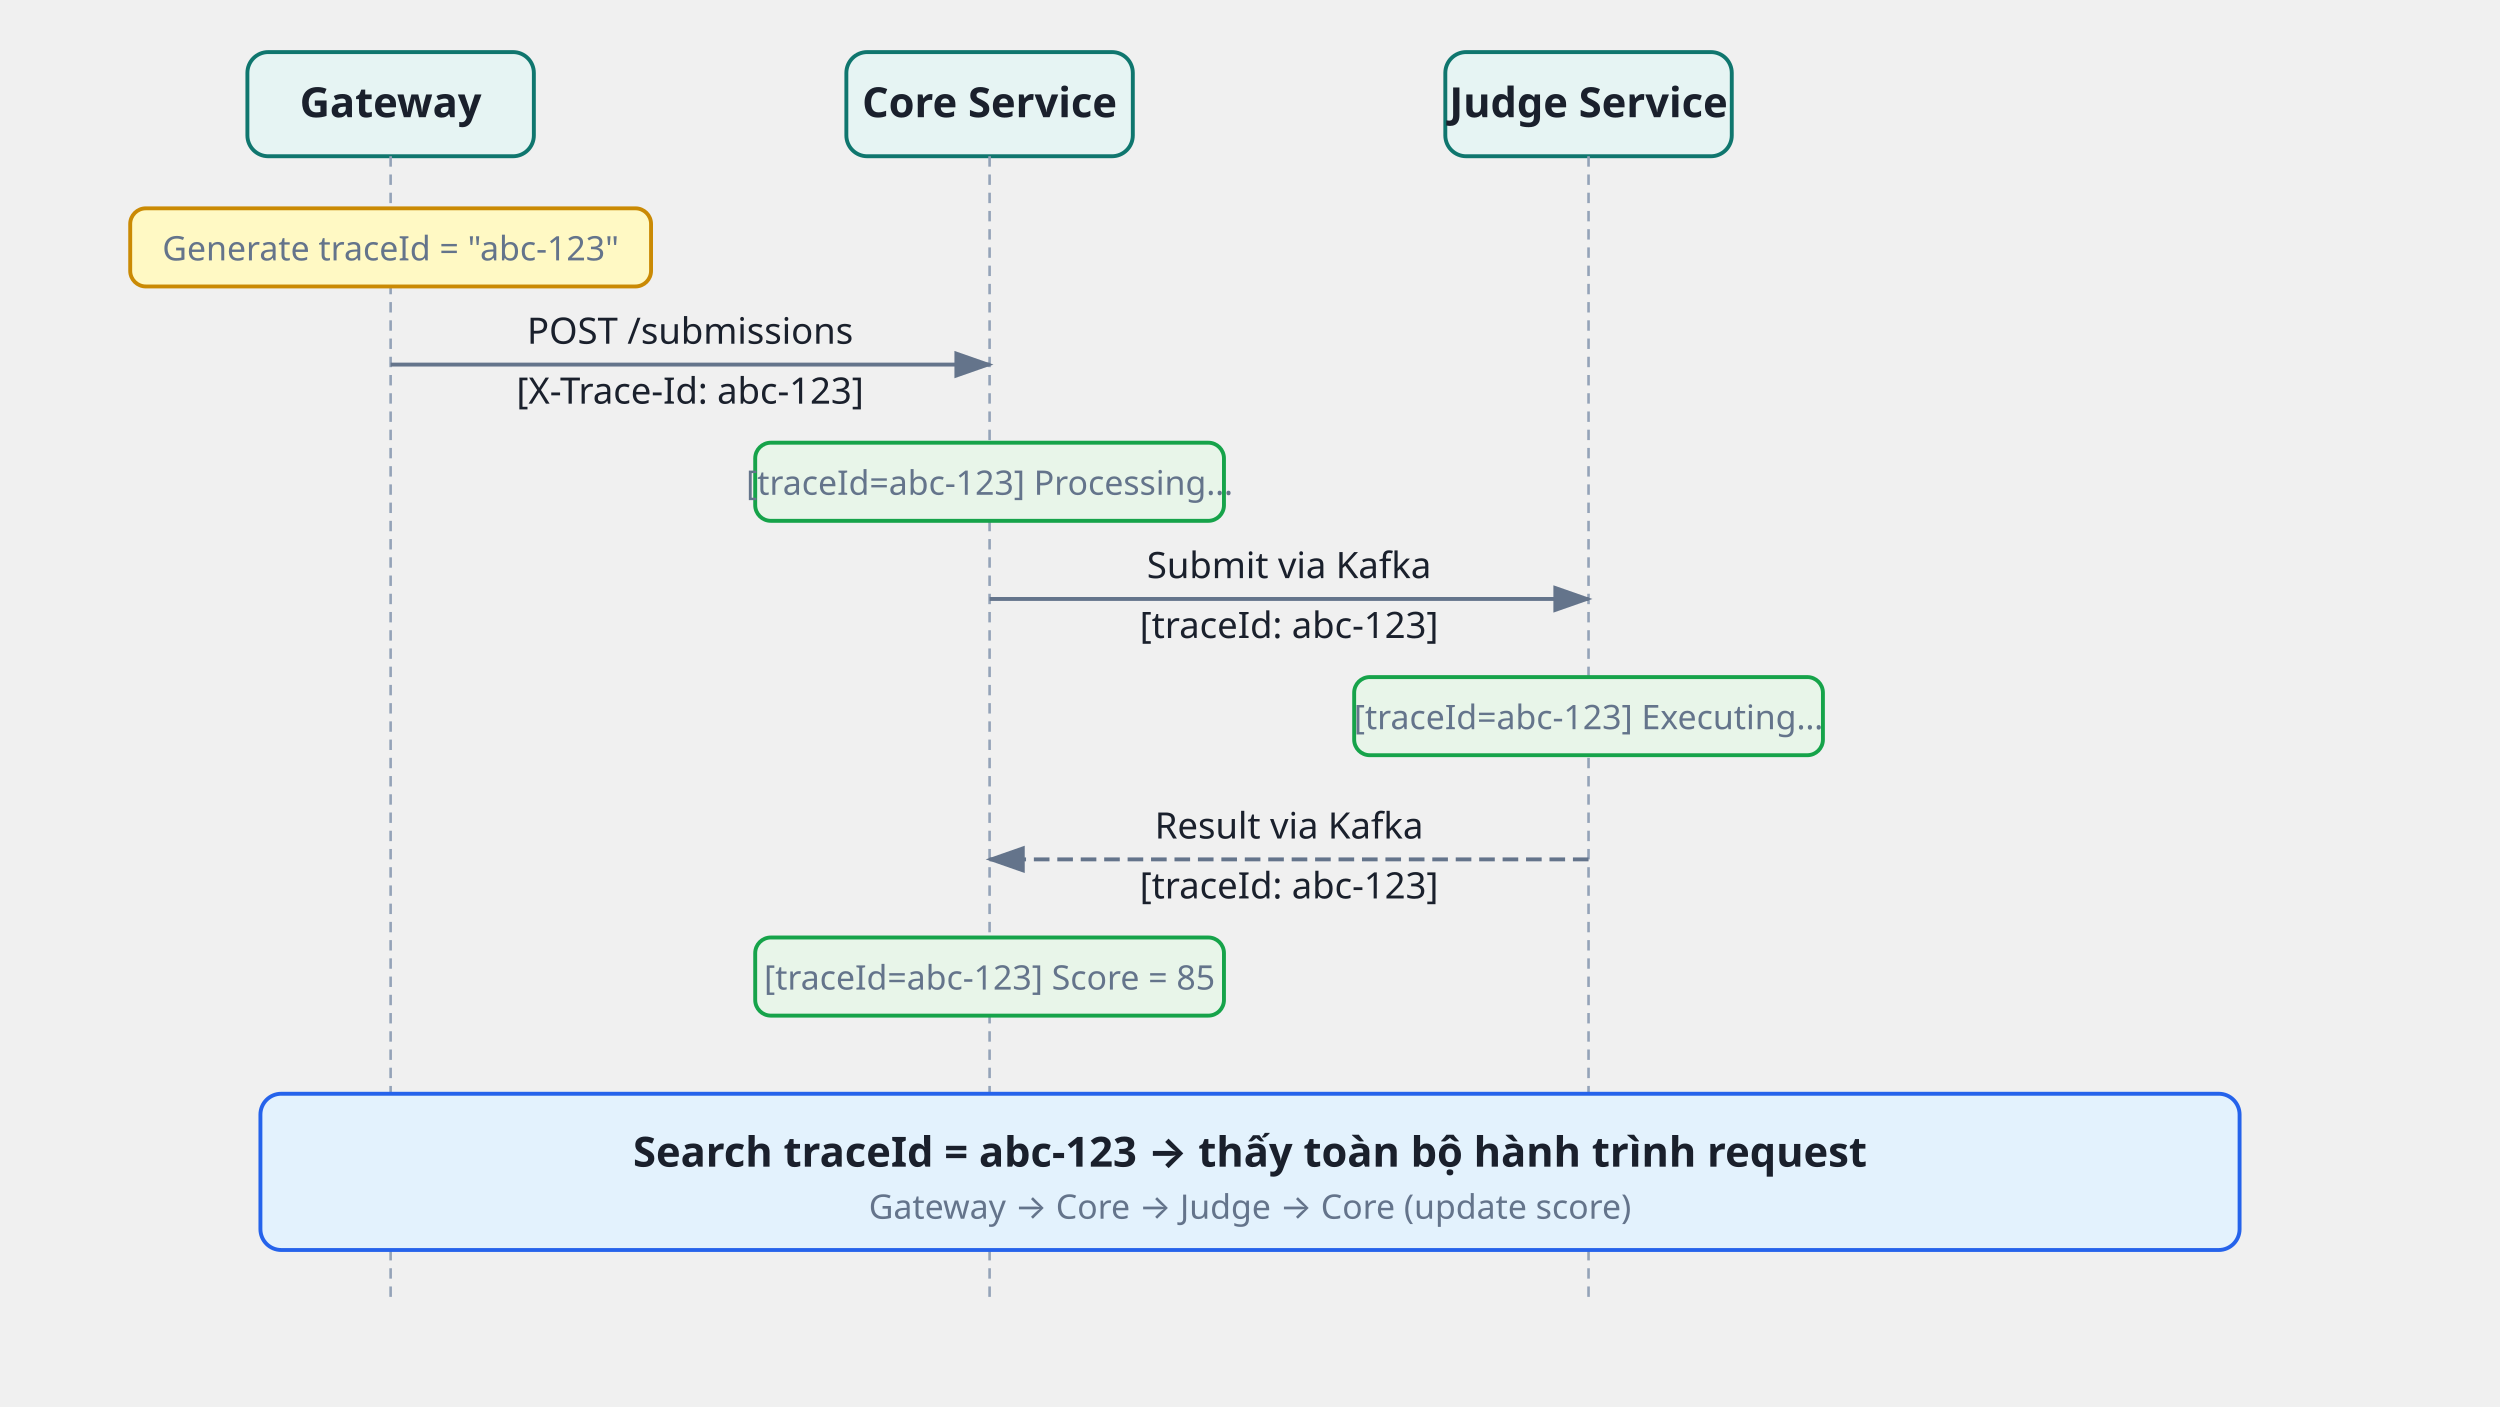
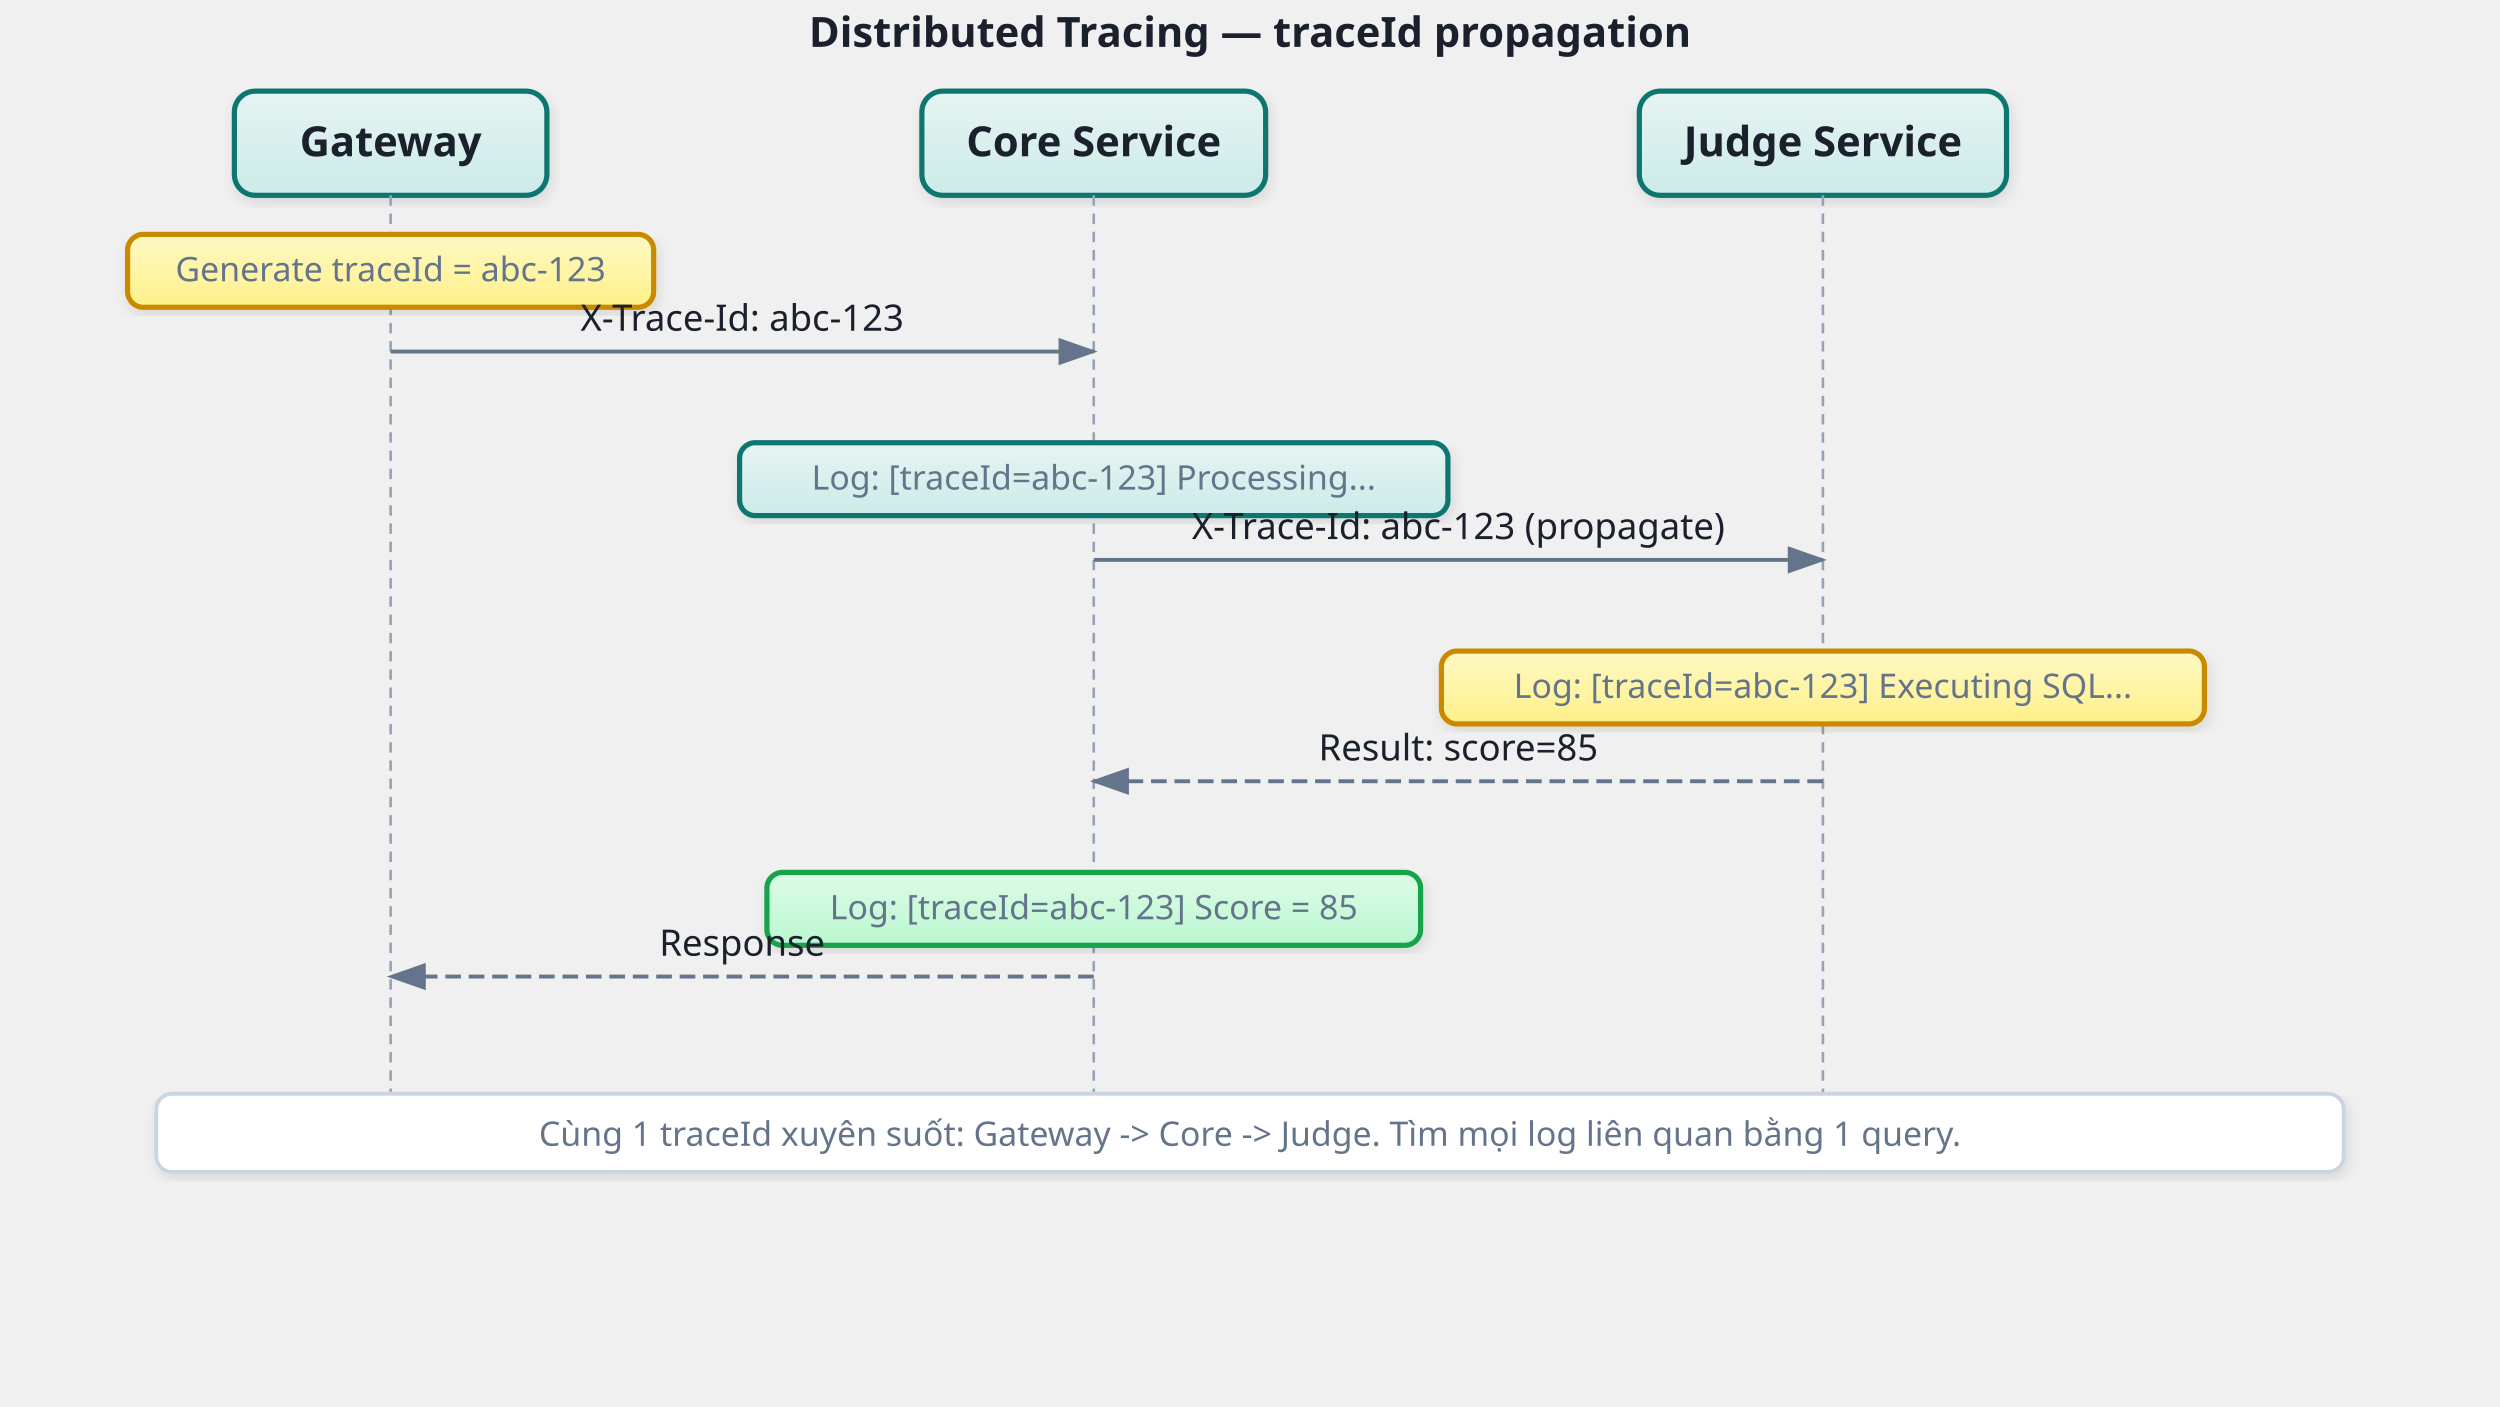
<svg xmlns="http://www.w3.org/2000/svg" viewBox="0 0 960 540" width="100%" height="100%">
  <defs>
    <marker id="arrowhead" markerWidth="10" markerHeight="7" refX="9" refY="3.5" orient="auto">
      <polygon points="0 0, 10 3.5, 0 7" fill="#64748b" />
    </marker>
+     <marker id="arrowhead-danger" markerWidth="10" markerHeight="7" refX="9" refY="3.5" orient="auto">
+       <polygon points="0 0, 10 3.5, 0 7" fill="#dc2626" />
+     </marker>
+     <filter id="shadow" x="-4%" y="-4%" width="108%" height="116%">
+       <feDropShadow dx="1" dy="2" stdDeviation="2.5" flood-color="#0000001a" />
+     </filter>
+     <linearGradient id="grad-service" x1="0" y1="0" x2="0" y2="1">
+       <stop offset="0%" stop-color="#e6f4f3" />
+       <stop offset="100%" stop-color="#ccebe8" />
+     </linearGradient>
+     <linearGradient id="grad-storage" x1="0" y1="0" x2="0" y2="1">
+       <stop offset="0%" stop-color="#dbeafe" />
+       <stop offset="100%" stop-color="#bfdbfe" />
+     </linearGradient>
+     <linearGradient id="grad-event" x1="0" y1="0" x2="0" y2="1">
+       <stop offset="0%" stop-color="#fef9c3" />
+       <stop offset="100%" stop-color="#fef08a" />
+     </linearGradient>
+     <linearGradient id="grad-success" x1="0" y1="0" x2="0" y2="1">
+       <stop offset="0%" stop-color="#dcfce7" />
+       <stop offset="100%" stop-color="#bbf7d0" />
+     </linearGradient>
+     <linearGradient id="grad-danger" x1="0" y1="0" x2="0" y2="1">
+       <stop offset="0%" stop-color="#fee2e2" />
+       <stop offset="100%" stop-color="#fecaca" />
+     </linearGradient>
+     <linearGradient id="grad-warning" x1="0" y1="0" x2="0" y2="1">
+       <stop offset="0%" stop-color="#fff7ed" />
+       <stop offset="100%" stop-color="#ffedd5" />
+     </linearGradient>
+     <linearGradient id="grad-info" x1="0" y1="0" x2="0" y2="1">
+       <stop offset="0%" stop-color="#eff6ff" />
+       <stop offset="100%" stop-color="#dbeafe" />
+     </linearGradient>
+     <linearGradient id="grad-highlight" x1="0" y1="0" x2="0" y2="1">
+       <stop offset="0%" stop-color="#f5f3ff" />
+       <stop offset="100%" stop-color="#ede9fe" />
+     </linearGradient>
+     <linearGradient id="grad-legacy" x1="0" y1="0" x2="0" y2="1">
+       <stop offset="0%" stop-color="#f3f4f6" />
+       <stop offset="100%" stop-color="#e5e7eb" />
+     </linearGradient>
  </defs>
  <style>
-     text { font-family: 'Segoe UI', system-ui, -apple-system, sans-serif; font-size: 14px; fill: #1a202c; }
-     .title { font-weight: bold; font-size: 16px; }
+     text {
+       font-family: 'Segoe UI', system-ui, -apple-system, sans-serif;
+       font-size: 14px;
+       fill: #1a202c;
+     }
+     .title { font-weight: 600; font-size: 16px; }
+     .small { font-size: 12px; }
    .subtitle { font-size: 13px; fill: #64748b; }
+     .mono { font-family: 'Consolas', 'DejaVu Sans Mono', monospace; font-size: 12px; }
+ 
    .cluster { fill: #f8fafc; stroke: #94a3b8; stroke-width: 1.5; stroke-dasharray: 6 3; }
-     .service { fill: #e6f4f3; stroke: #0f766e; stroke-width: 1.5; }
-     .pipeline { fill: #FFF9C4; stroke: #ca8a04; stroke-width: 1.5; }
-     .storage { fill: #E3F2FD; stroke: #2563eb; stroke-width: 1.5; }
-     .logs { fill: #E8F5E9; stroke: #16a34a; stroke-width: 1.5; }
-     .metrics { fill: #E3F2FD; stroke: #2563eb; stroke-width: 1.5; }
-     .traces { fill: #FFF9C4; stroke: #ca8a04; stroke-width: 1.5; }
-     .bad { fill: #FFCDD2; stroke: #c62828; stroke-width: 1.5; }
-     .good { fill: #E8F5E9; stroke: #16a34a; stroke-width: 1.5; }
-     .sli { fill: #E8F5E9; stroke: #16a34a; stroke-width: 1.5; }
-     .slo { fill: #FFF9C4; stroke: #ca8a04; stroke-width: 1.5; }
-     .sla { fill: #FFCDD2; stroke: #c62828; stroke-width: 1.5; }
-     .arrow { stroke: #64748b; stroke-width: 1.5; fill: none; marker-end: url(#arrowhead); }
-     .step { fill: #ffffff; stroke: #94a3b8; stroke-width: 1.5; }
+     .service { fill: url(#grad-service); stroke: #0f766e; stroke-width: 2.0; filter: url(#shadow); }
+     .storage { fill: url(#grad-storage); stroke: #2563eb; stroke-width: 2.0; filter: url(#shadow); }
+     .event   { fill: url(#grad-event);   stroke: #ca8a04;   stroke-width: 2.0; filter: url(#shadow); }
+     .success { fill: url(#grad-success); stroke: #16a34a; stroke-width: 2.0; filter: url(#shadow); }
+     .danger  { fill: url(#grad-danger);  stroke: #dc2626;  stroke-width: 2.0; filter: url(#shadow); }
+     .warning { fill: url(#grad-warning); stroke: #ea580c; stroke-width: 2.0; filter: url(#shadow); }
+     .info    { fill: url(#grad-info);    stroke: #3b82f6;    stroke-width: 2.0; filter: url(#shadow); }
+     .highlight { fill: url(#grad-highlight); stroke: #7c3aed; stroke-width: 2.0; filter: url(#shadow); }
+     .legacy  { fill: url(#grad-legacy);  stroke: #9ca3af;  stroke-width: 1.5; filter: url(#shadow); }
+     .note    { fill: #ffffff;    stroke: #cbd5e1;   stroke-width: 1.5; filter: url(#shadow); }
+     .step    { fill: #ffffff;    stroke: #94a3b8;         stroke-width: 1.5; filter: url(#shadow); }
+ 
+     .service-flat { fill: #e6f4f3; stroke: #0f766e; stroke-width: 1.5; }
+     .storage-flat { fill: #dbeafe; stroke: #2563eb; stroke-width: 1.5; }
+     .event-flat   { fill: #fef9c3;   stroke: #ca8a04;   stroke-width: 1.5; }
+ 
+     .arrow {
+       stroke: #64748b; stroke-width: 1.5; fill: none;
+       marker-end: url(#arrowhead);
+     }
+     .arrow-dashed {
+       stroke: #64748b; stroke-width: 1.5; fill: none;
+       stroke-dasharray: 6 3; marker-end: url(#arrowhead);
+     }
+     .arrow-danger {
+       stroke: #dc2626; stroke-width: 2.0; fill: none;
+       marker-end: url(#arrowhead-danger);
+     }
+     .arrow-bg { fill: #ffffff; opacity: 0.92; }
+     .lifeline {
+       stroke: #94a3b8; stroke-width: 1.0;
+       stroke-dasharray: 4 3; fill: none;
+     }
+     .separator {
+       stroke: #cbd5e1; stroke-width: 1.0;
+     }
  </style>
-   <rect x="95" y="20" width="110" height="40" rx="8" class="service" />
-   <text x="150" y="45" text-anchor="middle" class="title">Gateway</text>
-   <line x1="150" y1="60" x2="150" y2="500" stroke="#94a3b8" stroke-width="1" stroke-dasharray="4 3" />
-   <rect x="325" y="20" width="110" height="40" rx="8" class="service" />
-   <text x="380" y="45" text-anchor="middle" class="title">Core Service</text>
-   <line x1="380" y1="60" x2="380" y2="500" stroke="#94a3b8" stroke-width="1" stroke-dasharray="4 3" />
-   <rect x="555" y="20" width="110" height="40" rx="8" class="service" />
-   <text x="610" y="45" text-anchor="middle" class="title">Judge Service</text>
-   <line x1="610" y1="60" x2="610" y2="500" stroke="#94a3b8" stroke-width="1" stroke-dasharray="4 3" />
-   <rect x="50" y="80" width="200" height="30" rx="6" class="pipeline" />
-   <text x="150" y="100" text-anchor="middle" class="subtitle">Generate traceId = "abc-123"</text>
-   <path d="M 150 140 L 380 140" class="arrow" />
-   <text x="265" y="132" text-anchor="middle" font-size="12" fill="#475569">POST /submissions</text>
-   <text x="265" y="155" text-anchor="middle" font-size="11" fill="#64748b">[X-Trace-Id: abc-123]</text>
-   <rect x="290" y="170" width="180" height="30" rx="6" class="logs" />
-   <text x="380" y="190" text-anchor="middle" class="subtitle">[traceId=abc-123] Processing…</text>
-   <path d="M 380 230 L 610 230" class="arrow" />
-   <text x="495" y="222" text-anchor="middle" font-size="12" fill="#475569">Submit via Kafka</text>
-   <text x="495" y="245" text-anchor="middle" font-size="11" fill="#64748b">[traceId: abc-123]</text>
-   <rect x="520" y="260" width="180" height="30" rx="6" class="logs" />
-   <text x="610" y="280" text-anchor="middle" class="subtitle">[traceId=abc-123] Executing…</text>
-   <path d="M 610 330 L 380 330" class="arrow" stroke-dasharray="6 3" />
-   <text x="495" y="322" text-anchor="middle" font-size="12" fill="#475569">Result via Kafka</text>
-   <text x="495" y="345" text-anchor="middle" font-size="11" fill="#64748b">[traceId: abc-123]</text>
-   <rect x="290" y="360" width="180" height="30" rx="6" class="logs" />
-   <text x="380" y="380" text-anchor="middle" class="subtitle">[traceId=abc-123] Score = 85</text>
-   <rect x="100" y="420" width="760" height="60" rx="8" class="storage" />
-   <text x="480" y="448" text-anchor="middle" class="title">Search traceId = abc-123 → thấy toàn bộ hành trình request</text>
-   <text x="480" y="468" text-anchor="middle" class="subtitle">Gateway → Core → Judge → Core (update score)</text>
+   <text x="480" y="18" text-anchor="middle" class="title">Distributed Tracing — traceId propagation</text>
+   <rect x="90.0" y="35" width="120" height="40" rx="8" class="service" />
+   <text x="150" y="60" text-anchor="middle" class="title">Gateway</text>
+   <line x1="150" y1="75" x2="150" y2="420" class="lifeline" />
+   <rect x="354.0" y="35" width="132" height="40" rx="8" class="service" />
+   <text x="420" y="60" text-anchor="middle" class="title">Core Service</text>
+   <line x1="420" y1="75" x2="420" y2="420" class="lifeline" />
+   <rect x="629.5" y="35" width="141" height="40" rx="8" class="service" />
+   <text x="700" y="60" text-anchor="middle" class="title">Judge Service</text>
+   <line x1="700" y1="75" x2="700" y2="420" class="lifeline" />
+   <rect x="49.0" y="90" width="202" height="28" rx="6" class="event" />
+   <text x="150" y="108" text-anchor="middle" class="subtitle">Generate traceId = abc-123</text>
+   <path d="M 150 135 L 420 135" class="arrow" />
+   <text x="285.0" y="127" text-anchor="middle" font-size="12" fill="#475569">X-Trace-Id: abc-123</text>
+   <rect x="284.0" y="170" width="272" height="28" rx="6" class="service" />
+   <text x="420" y="188" text-anchor="middle" class="subtitle">Log: [traceId=abc-123] Processing...</text>
+   <path d="M 420 215 L 700 215" class="arrow" />
+   <text x="560.0" y="207" text-anchor="middle" font-size="12" fill="#475569">X-Trace-Id: abc-123 (propagate)</text>
+   <rect x="553.5" y="250" width="293" height="28" rx="6" class="event" />
+   <text x="700" y="268" text-anchor="middle" class="subtitle">Log: [traceId=abc-123] Executing SQL...</text>
+   <path d="M 700 300 L 420 300" class="arrow-dashed" />
+   <text x="560.0" y="292" text-anchor="middle" font-size="12" fill="#475569">Result: score=85</text>
+   <rect x="294.5" y="335" width="251" height="28" rx="6" class="success" />
+   <text x="420" y="353" text-anchor="middle" class="subtitle">Log: [traceId=abc-123] Score = 85</text>
+   <path d="M 420 375 L 150 375" class="arrow-dashed" />
+   <text x="285.0" y="367" text-anchor="middle" font-size="12" fill="#475569">Response</text>
+   <rect x="60" y="420" width="840" height="30" rx="6" class="note" />
+   <text x="480" y="440" text-anchor="middle" class="subtitle">Cùng 1 traceId xuyên suốt: Gateway -&gt; Core -&gt; Judge. Tìm mọi log liên quan bằng 1 query.</text>
</svg>
